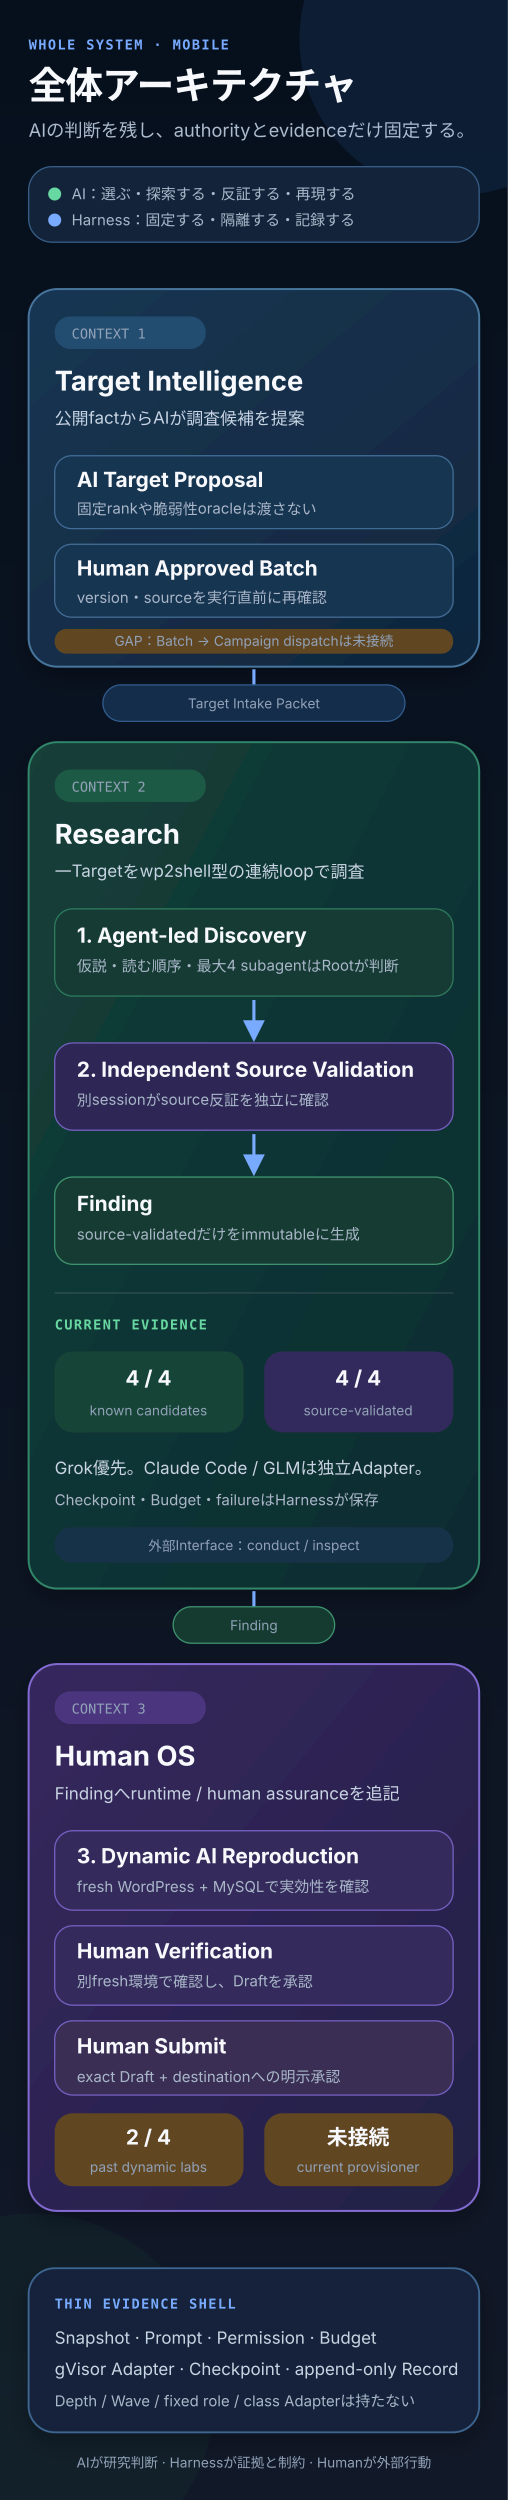
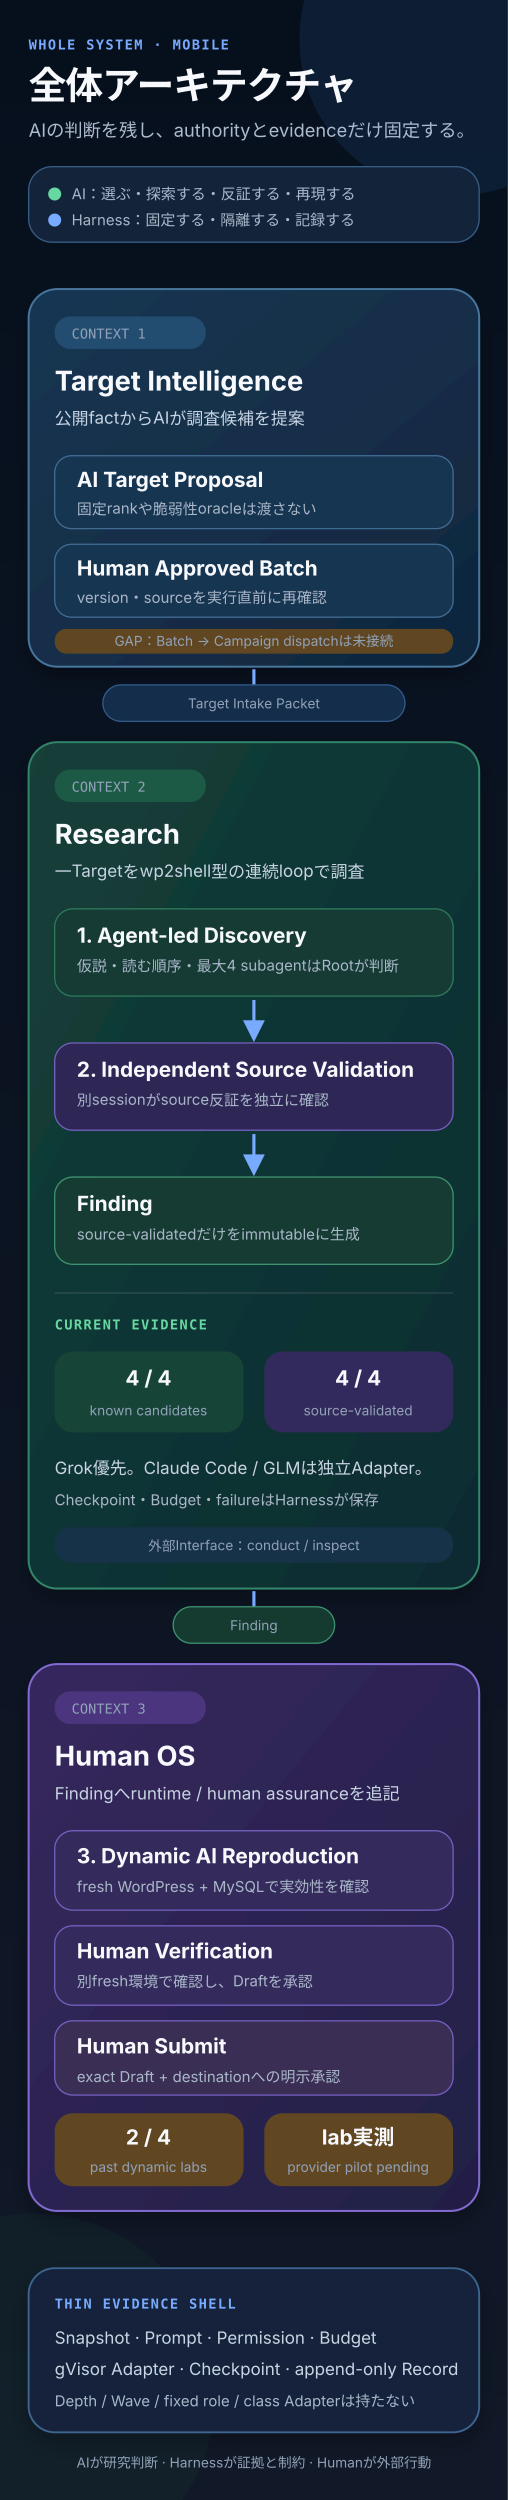
<svg xmlns="http://www.w3.org/2000/svg" width="390" height="1920" viewBox="0 0 390 1920" role="img" aria-labelledby="title desc" style="width:100%;max-width:390px;height:auto">
  <defs>
    <linearGradient id="bg" x1="0" y1="0" x2="0" y2="1">
      <stop offset="0" stop-color="#06101d" />
      <stop offset="1" stop-color="#111827" />
    </linearGradient>
    <linearGradient id="target" x1="0" y1="0" x2="1" y2="1">
      <stop offset="0" stop-color="#173653" />
      <stop offset="1" stop-color="#10263d" />
    </linearGradient>
    <linearGradient id="research" x1="0" y1="0" x2="1" y2="1">
      <stop offset="0" stop-color="#123f38" />
      <stop offset="1" stop-color="#102b31" />
    </linearGradient>
    <linearGradient id="human" x1="0" y1="0" x2="1" y2="1">
      <stop offset="0" stop-color="#37285e" />
      <stop offset="1" stop-color="#211f45" />
    </linearGradient>
    <filter id="shadow" x="-15%" y="-15%" width="130%" height="140%">
      <feDropShadow dx="0" dy="7" stdDeviation="8" flood-color="#000" flood-opacity="0.28" />
    </filter>
    <marker id="arrow" viewBox="0 0 10 10" refX="8" refY="5" markerWidth="7" markerHeight="7" orient="auto">
      <path d="M0 0L10 5L0 10Z" fill="#78aaff" />
    </marker>
    <style>
      .sans{font-family:Inter,"Noto Sans JP",system-ui,-apple-system,"Segoe UI",sans-serif}
      .mono{font-family:"SFMono-Regular",Consolas,monospace}
      .title{fill:#f7f9fc;font-size:29px;font-weight:780;letter-spacing:-.8px}
      .subtitle{fill:#adbbce;font-size:14px}
      .section{fill:#f7f9fc;font-size:21px;font-weight:740}
      .card{fill:#f7f9fc;font-size:16px;font-weight:700}
      .body{fill:#c8d4e3;font-size:13px}
      .small{fill:#a9b7c9;font-size:11.5px}
      .tiny{fill:#91a2b8;font-size:10.5px}
      .eyebrow{font-size:10.5px;font-weight:780;letter-spacing:1.05px}
      .flow{fill:none;stroke:#78aaff;stroke-width:2.4;marker-end:url(#arrow)}
      .divider{stroke:#ffffff;stroke-opacity:.12;stroke-width:1}
    </style>
  </defs>
  <rect width="390" height="1920" fill="url(#bg)" />
  <circle cx="350" cy="30" r="120" fill="#17345c" opacity=".36" />
  <circle cx="25" cy="1840" r="140" fill="#123f38" opacity=".2" />
  <g class="sans">
    <text x="22" y="38" class="mono eyebrow" fill="#78aaff">WHOLE SYSTEM · MOBILE</text>
    <text x="22" y="76" class="title">全体アーキテクチャ</text>
    <text x="22" y="105" class="subtitle">AIの判断を残し、authorityとevidenceだけ固定する。</text>
    <rect x="22" y="128" width="346" height="58" rx="18" fill="#13243a" stroke="#365d86" />
    <circle cx="42" cy="149" r="5" fill="#68d8a2" />
    <text x="55" y="153" class="small">AI：選ぶ・探索する・反証する・再現する</text>
    <circle cx="42" cy="169" r="5" fill="#78aaff" />
    <text x="55" y="173" class="small">Harness：固定する・隔離する・記録する</text>
    <g filter="url(#shadow)">
      <rect x="22" y="222" width="346" height="290" rx="22" fill="url(#target)" stroke="#47749c" stroke-width="1.5" />
      <rect x="42" y="243" width="116" height="25" rx="12" fill="#244d70" />
      <text x="55" y="260" class="mono tiny" fill="#cce6ff">CONTEXT 1</text>
      <text x="42" y="300" class="section">Target Intelligence</text>
      <text x="42" y="326" class="body">公開factからAIが調査候補を提案</text>
      <rect x="42" y="350" width="306" height="56" rx="13" fill="#183451" stroke="#416c94" />
      <text x="59" y="374" class="card">AI Target Proposal</text>
      <text x="59" y="395" class="small">固定rankや脆弱性oracleは渡さない</text>
      <rect x="42" y="418" width="306" height="56" rx="13" fill="#183451" stroke="#416c94" />
      <text x="59" y="442" class="card">Human Approved Batch</text>
      <text x="59" y="463" class="small">version・sourceを実行直前に再確認</text>
      <rect x="42" y="483" width="306" height="19" rx="9" fill="#604724" />
      <text x="195" y="496" text-anchor="middle" class="tiny" fill="#ffe0ad">GAP：Batch → Campaign dispatchは未接続</text>
    </g>
    <path d="M195 514V548" class="flow" />
    <rect x="79" y="526" width="232" height="28" rx="14" fill="#142d4a" stroke="#315b8d" />
    <text x="195" y="544" text-anchor="middle" class="tiny">Target Intake Packet</text>
    <g filter="url(#shadow)">
      <rect x="22" y="570" width="346" height="650" rx="22" fill="url(#research)" stroke="#328669" stroke-width="1.5" />
      <rect x="42" y="591" width="116" height="25" rx="12" fill="#1f5a45" />
      <text x="55" y="608" class="mono tiny" fill="#b8f2d4">CONTEXT 2</text>
      <text x="42" y="648" class="section">Research</text>
      <text x="42" y="674" class="body">一Targetをwp2shell型の連続loopで調査</text>
      <rect x="42" y="698" width="306" height="67" rx="14" fill="#163b35" stroke="#2e7a5c" />
      <text x="59" y="724" class="card">1. Agent-led Discovery</text>
      <text x="59" y="746" class="small">仮説・読む順序・最大4 subagentはRootが判断</text>
      <path d="M195 768V797" class="flow" />
      <rect x="42" y="801" width="306" height="67" rx="14" fill="#2d2755" stroke="#745fc0" />
      <text x="59" y="827" class="card">2. Independent Source Validation</text>
      <text x="59" y="849" class="small">別sessionがsource反証を独立に確認</text>
      <path d="M195 871V900" class="flow" />
      <rect x="42" y="904" width="306" height="67" rx="14" fill="#153b30" stroke="#3e936f" />
      <text x="59" y="930" class="card">Finding</text>
      <text x="59" y="952" class="small">source-validatedだけをimmutableに生成</text>
      <line x1="42" y1="993" x2="348" y2="993" class="divider" />
      <text x="42" y="1021" class="mono eyebrow" fill="#68d8a2">CURRENT EVIDENCE</text>
      <rect x="42" y="1038" width="145" height="62" rx="14" fill="#174438" />
      <text x="114" y="1064" text-anchor="middle" class="card">4 / 4</text>
      <text x="114" y="1087" text-anchor="middle" class="tiny">known candidates</text>
      <rect x="203" y="1038" width="145" height="62" rx="14" fill="#332b5b" />
      <text x="275" y="1064" text-anchor="middle" class="card">4 / 4</text>
      <text x="275" y="1087" text-anchor="middle" class="tiny">source-validated</text>
      <text x="42" y="1132" class="body">Grok優先。Claude Code / GLMは独立Adapter。</text>
      <text x="42" y="1156" class="small">Checkpoint・Budget・failureはHarnessが保存</text>
      <rect x="42" y="1173" width="306" height="27" rx="13" fill="#17304a" />
      <text x="195" y="1191" text-anchor="middle" class="tiny">外部Interface：conduct / inspect</text>
    </g>
    <path d="M195 1222V1256" class="flow" />
    <rect x="133" y="1234" width="124" height="28" rx="14" fill="#153b30" stroke="#3e936f" />
    <text x="195" y="1252" text-anchor="middle" class="tiny">Finding</text>
    <g filter="url(#shadow)">
      <rect x="22" y="1278" width="346" height="420" rx="22" fill="url(#human)" stroke="#826bd2" stroke-width="1.5" />
      <rect x="42" y="1299" width="116" height="25" rx="12" fill="#4b367f" />
      <text x="55" y="1316" class="mono tiny" fill="#ded6ff">CONTEXT 3</text>
      <text x="42" y="1356" class="section">Human OS</text>
      <text x="42" y="1382" class="body">Findingへruntime / human assuranceを追記</text>
      <rect x="42" y="1406" width="306" height="61" rx="14" fill="#352c5c" stroke="#745fc0" />
      <text x="59" y="1431" class="card">3. Dynamic AI Reproduction</text>
      <text x="59" y="1453" class="small">fresh WordPress + MySQLで実効性を確認</text>
      <rect x="42" y="1479" width="306" height="61" rx="14" fill="#352c5c" stroke="#745fc0" />
      <text x="59" y="1504" class="card">Human Verification</text>
      <text x="59" y="1526" class="small">別fresh環境で確認し、Draftを承認</text>
      <rect x="42" y="1552" width="306" height="57" rx="14" fill="#3a2f55" stroke="#745fc0" />
      <text x="59" y="1577" class="card">Human Submit</text>
      <text x="59" y="1599" class="small">exact Draft + destinationへの明示承認</text>
      <rect x="42" y="1623" width="145" height="56" rx="14" fill="#604724" />
      <text x="114" y="1647" text-anchor="middle" class="card">2 / 4</text>
      <text x="114" y="1668" text-anchor="middle" class="tiny">past dynamic labs</text>
      <rect x="203" y="1623" width="145" height="56" rx="14" fill="#604724" />
-       <text x="275" y="1647" text-anchor="middle" class="card">未接続</text>
-       <text x="275" y="1668" text-anchor="middle" class="tiny">current provisioner</text>
+       <text x="275" y="1647" text-anchor="middle" class="card">lab実測</text>
+       <text x="275" y="1668" text-anchor="middle" class="tiny">provider pilot pending</text>
    </g>
    <g filter="url(#shadow)">
      <rect x="22" y="1742" width="346" height="126" rx="20" fill="#13243a" stroke="#3d6590" stroke-width="1.4" />
      <text x="42" y="1773" class="mono eyebrow" fill="#78aaff">THIN EVIDENCE SHELL</text>
      <text x="42" y="1800" class="body">Snapshot · Prompt · Permission · Budget</text>
      <text x="42" y="1824" class="body">gVisor Adapter · Checkpoint · append-only Record</text>
      <text x="42" y="1848" class="small">Depth / Wave / fixed role / class Adapterは持たない</text>
    </g>
    <text x="195" y="1895" text-anchor="middle" class="tiny">AIが研究判断 · Harnessが証拠と制約 · Humanが外部行動</text>
  </g>
</svg>
